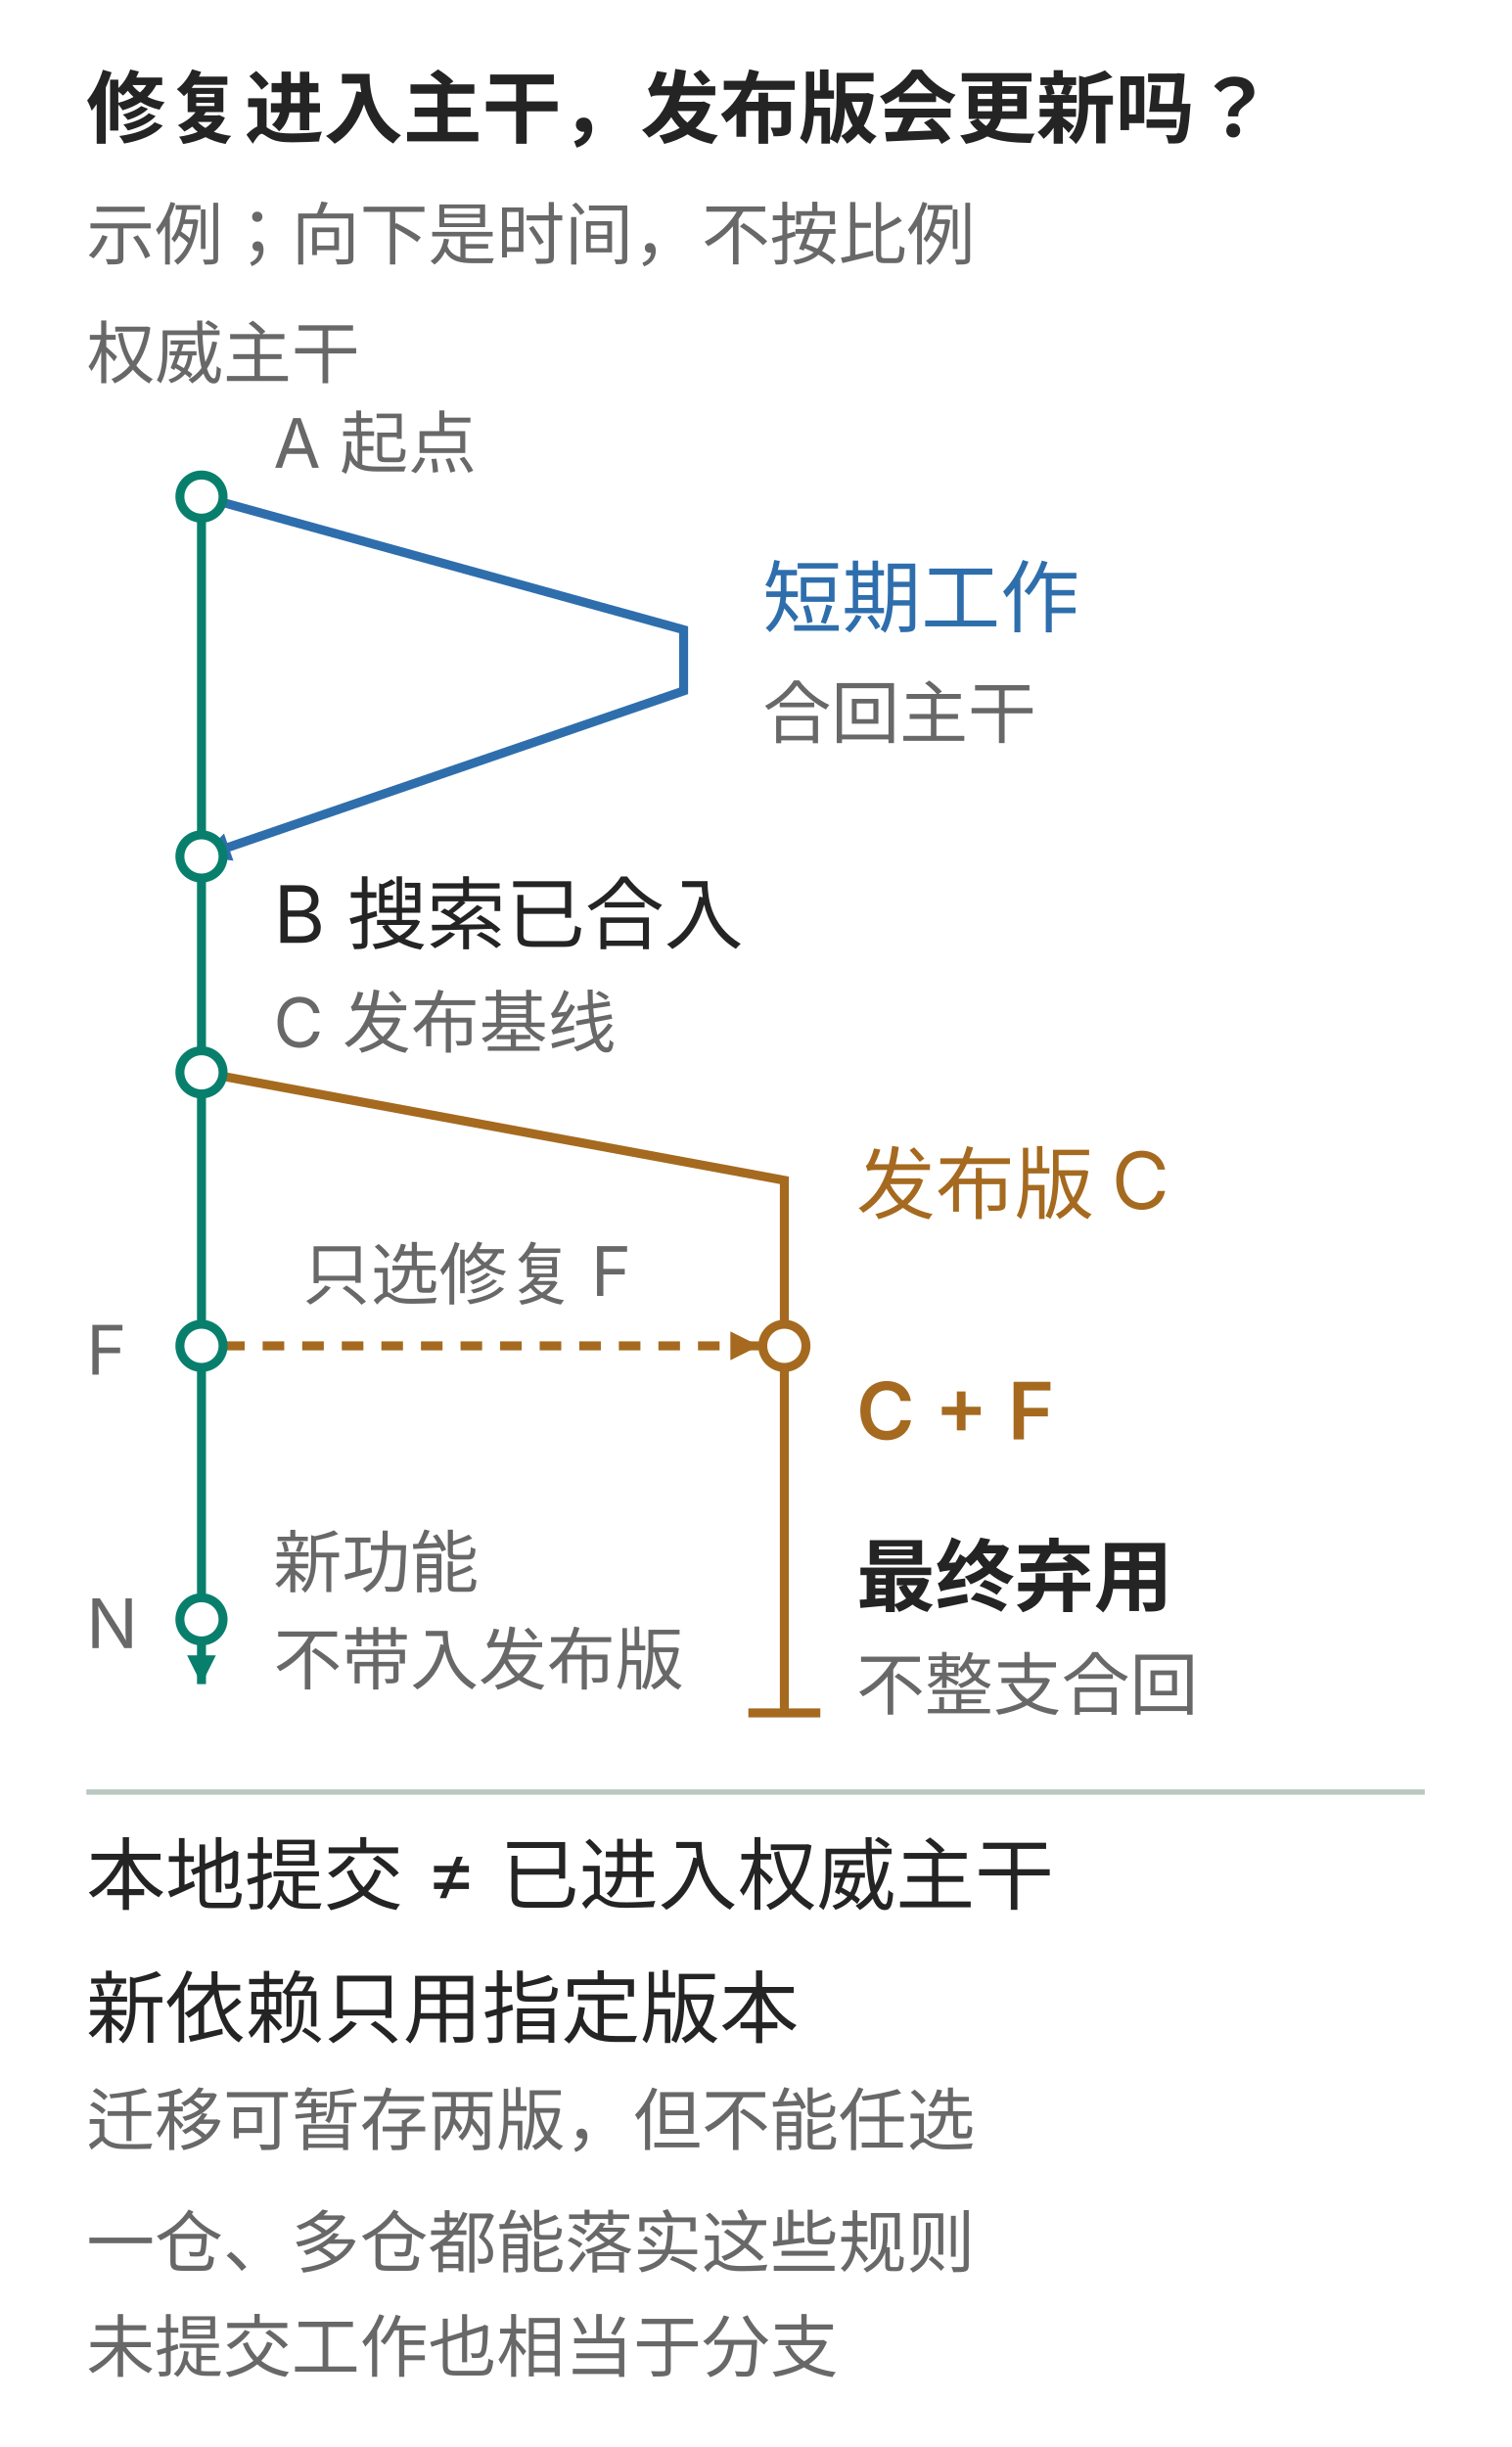
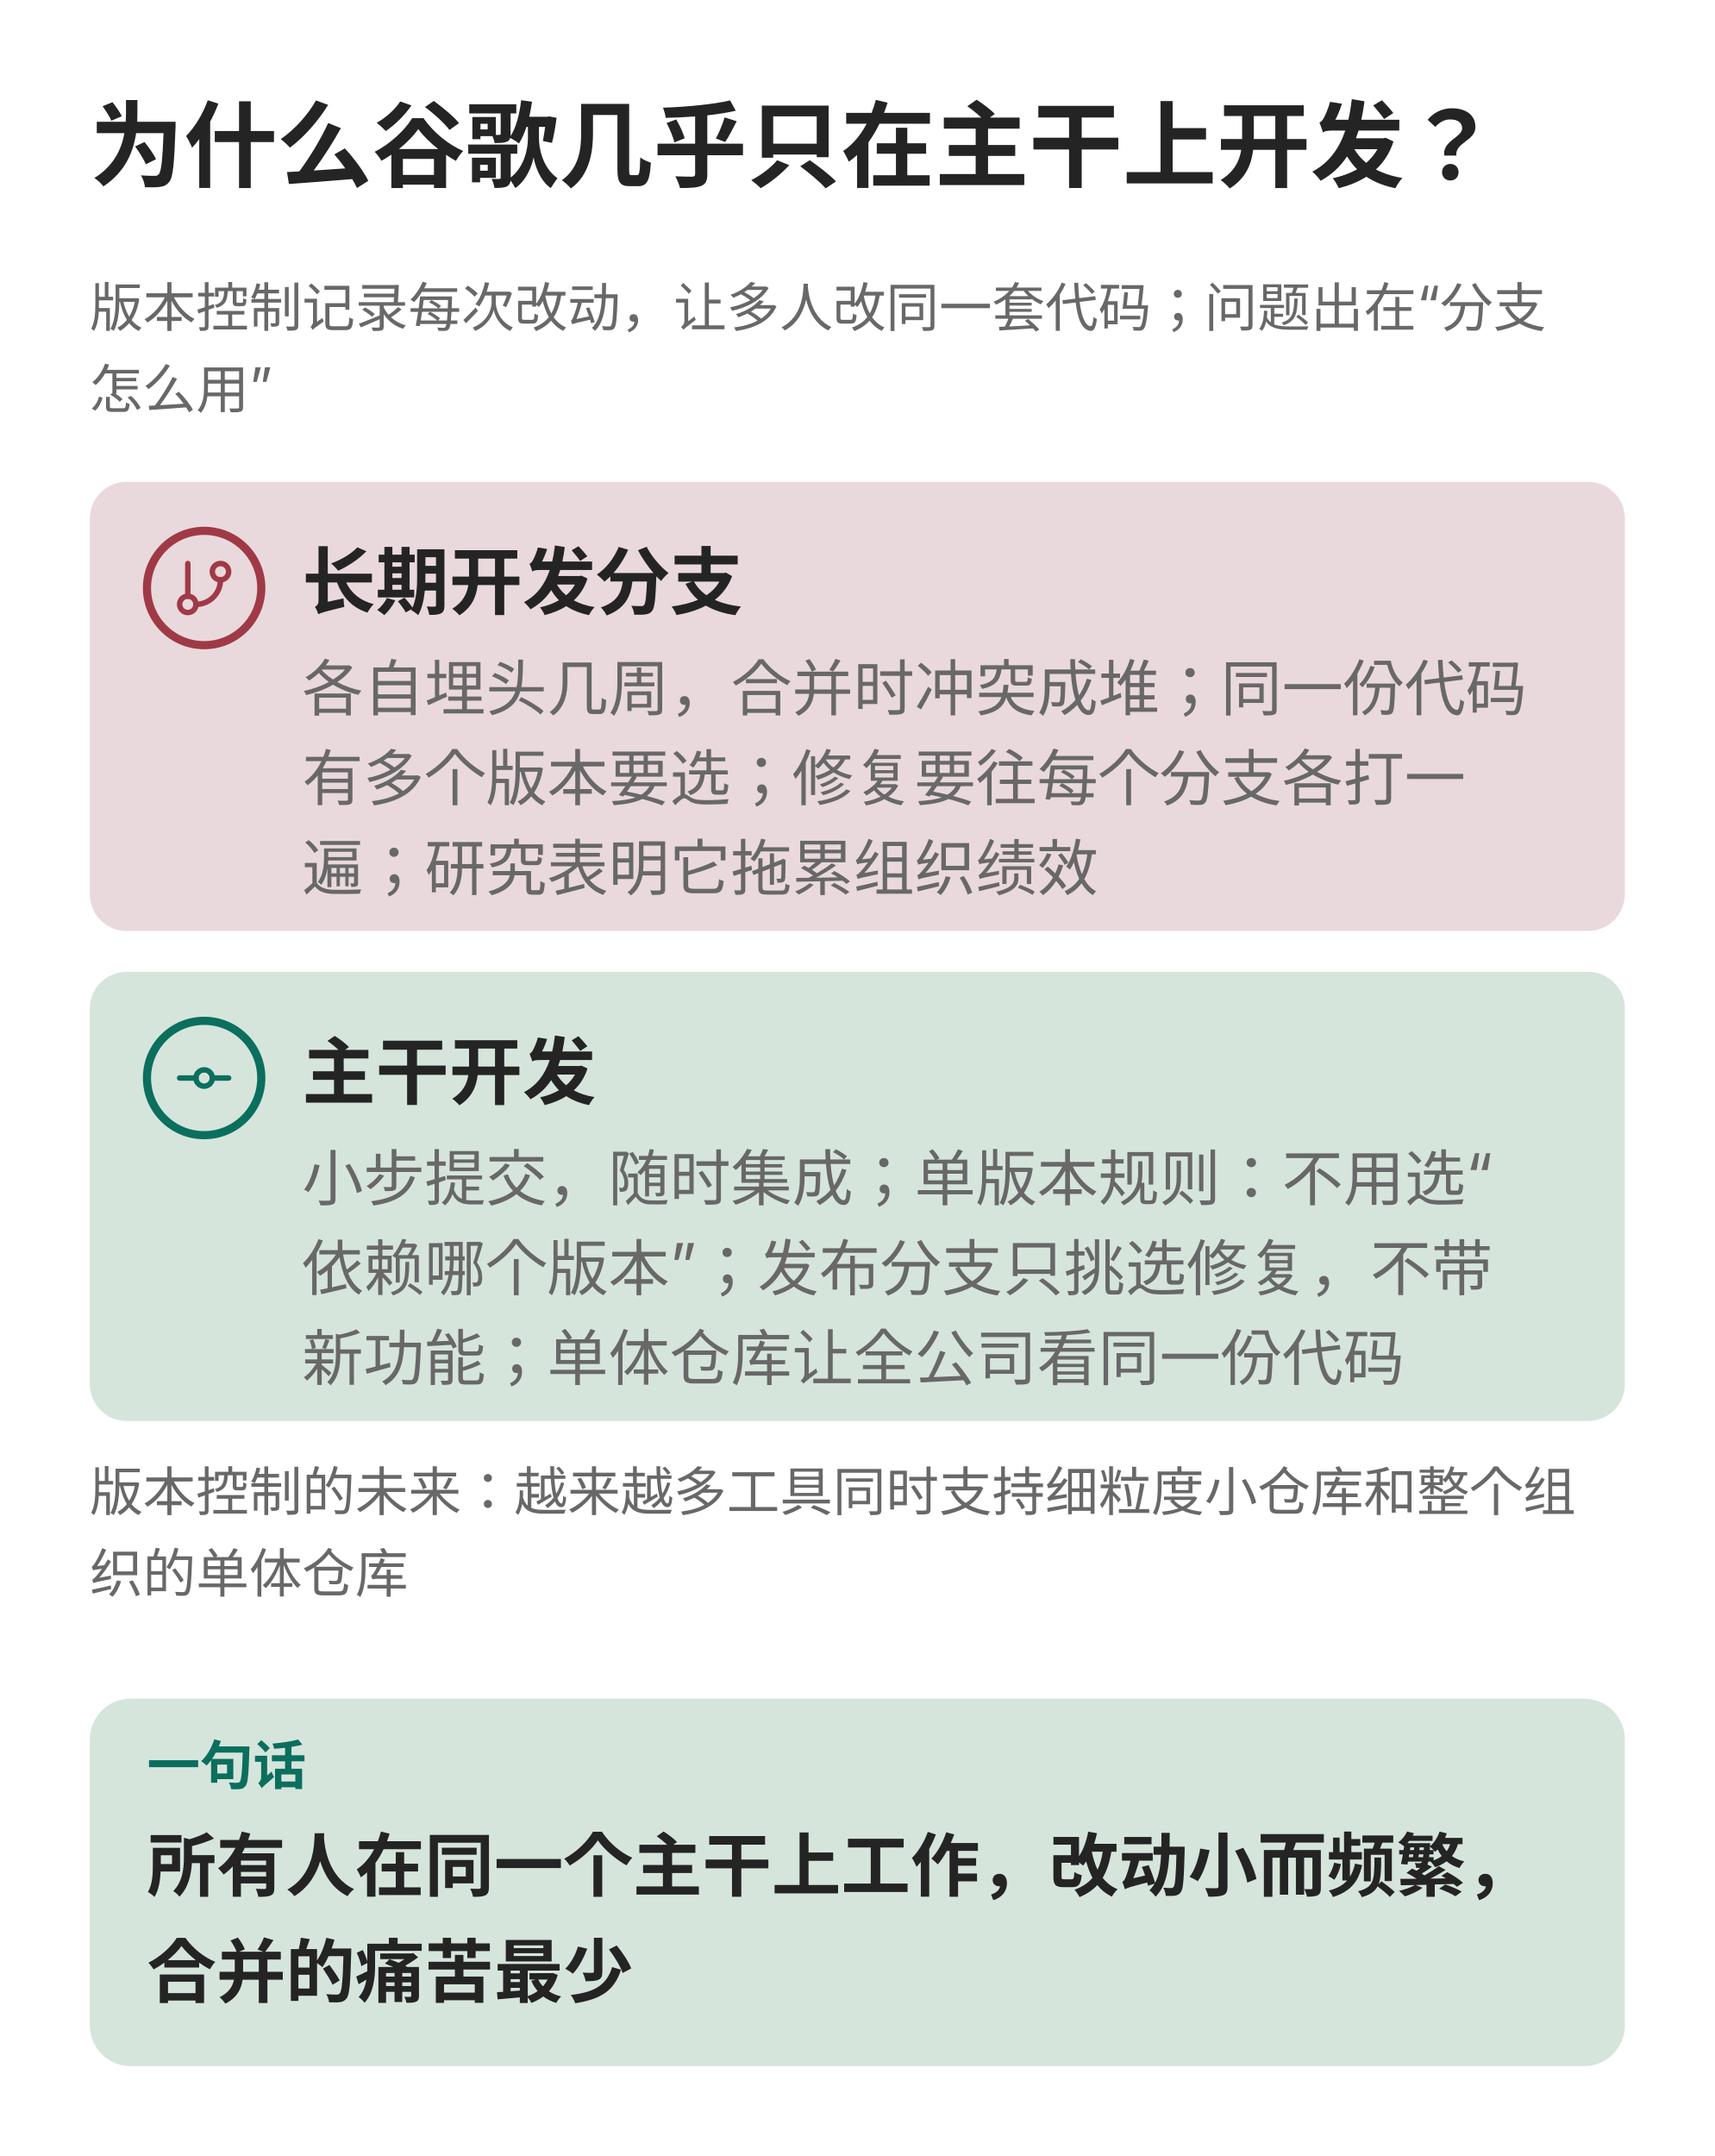
- <svg xmlns="http://www.w3.org/2000/svg" class="chapter-svg cg-ch16" data-layout="mobile" role="img" aria-labelledby="ch16m-title ch16m-desc" viewBox="0 0 420 680" width="420" height="680">
+ <svg xmlns="http://www.w3.org/2000/svg" width="420" height="528" viewBox="0 0 420 528" class="chapter-svg cg-ch16" data-layout="mobile" role="img" aria-labelledby="ch16m-title ch16m-desc">
  <style>
- .cg-ch16[data-layout="mobile"] text {font-family:-apple-system,BlinkMacSystemFont,'Segoe UI','PingFang SC','Microsoft YaHei',sans-serif;font-size:22px;font-weight:400;letter-spacing:0;fill:var(--diagram-ink,#242424)}
- .cg-ch16[data-layout="mobile"] .strong {font-weight:600}
- .cg-ch16[data-layout="mobile"] .small {font-size:19px;fill:var(--diagram-muted,#686868)}
- .cg-ch16[data-layout="mobile"] .guide {fill:none;stroke:var(--diagram-line,#b9c9c0);stroke-width:1.5}
- .cg-ch16[data-layout="mobile"] .primary {fill:var(--diagram-primary-soft,#e5f4ee);stroke:var(--diagram-primary,#087f6d);stroke-width:1.5}
- .cg-ch16[data-layout="mobile"] .primary-ink {fill:var(--diagram-primary,#087f6d)}
- .cg-ch16[data-layout="mobile"] .primary-line {fill:none;stroke:var(--diagram-primary,#087f6d);stroke-width:2.5}
- .cg-ch16[data-layout="mobile"] .secondary {fill:var(--diagram-secondary-soft,#eaf1fa);stroke:var(--diagram-secondary,#2f6eac);stroke-width:1.5}
- .cg-ch16[data-layout="mobile"] .secondary-ink {fill:var(--diagram-secondary,#2f6eac)}
- .cg-ch16[data-layout="mobile"] .secondary-line {fill:none;stroke:var(--diagram-secondary,#2f6eac);stroke-width:2.5}
- .cg-ch16[data-layout="mobile"] .warm {fill:var(--diagram-warm-soft,#fff3dc);stroke:var(--diagram-warm,#a56a1f);stroke-width:1.5}
- .cg-ch16[data-layout="mobile"] .warm-ink {fill:var(--diagram-warm,#a56a1f)}
- .cg-ch16[data-layout="mobile"] .warm-line {fill:none;stroke:var(--diagram-warm,#a56a1f);stroke-width:2.5}
- .cg-ch16[data-layout="mobile"] .danger {fill:var(--diagram-danger-soft,#faecee);stroke:var(--diagram-danger,#b54750);stroke-width:1.5}
- .cg-ch16[data-layout="mobile"] .danger-ink {fill:var(--diagram-danger,#b54750)}
- .cg-ch16[data-layout="mobile"] .danger-line {fill:none;stroke:var(--diagram-danger,#b54750);stroke-width:2.5}
- </style>
+     .cg-ch16[data-layout="mobile"] text {font-family:-apple-system,BlinkMacSystemFont,'Segoe UI','PingFang SC','Microsoft YaHei',sans-serif;fill:var(--diagram-ink,#242424)}
+     .cg-ch16[data-layout="mobile"] .headline {font-size:30px;font-weight:600}
+     .cg-ch16[data-layout="mobile"] .headline-m {font-size:23px;font-weight:600}
+     .cg-ch16[data-layout="mobile"] .story-headline {font-size:26px;font-weight:600}
+     .cg-ch16[data-layout="mobile"] .story-headline-m {font-size:21px;font-weight:600}
+     .cg-ch16[data-layout="mobile"] .h22 {font-size:22px;font-weight:600}
+     .cg-ch16[data-layout="mobile"] .h20 {font-size:20px;font-weight:600}
+     .cg-ch16[data-layout="mobile"] .h19 {font-size:19px;font-weight:600}
+     .cg-ch16[data-layout="mobile"] .h18 {font-size:18px;font-weight:600}
+     .cg-ch16[data-layout="mobile"] .h16 {font-size:16px;font-weight:600}
+     .cg-ch16[data-layout="mobile"] .t15 {font-size:15px}
+     .cg-ch16[data-layout="mobile"] .t14 {font-size:14px}
+     .cg-ch16[data-layout="mobile"] .c15 {font-size:15px;fill:var(--diagram-muted,#686868)}
+     .cg-ch16[data-layout="mobile"] .c14 {font-size:14px;fill:var(--diagram-muted,#686868)}
+     .cg-ch16[data-layout="mobile"] .c13 {font-size:13px;fill:var(--diagram-muted,#686868)}
+     .cg-ch16[data-layout="mobile"] .tag {font-size:13px;font-weight:600;fill:var(--diagram-primary,#0b6f5d)}
+     .cg-ch16[data-layout="mobile"] .act {font-size:12px;font-weight:600;letter-spacing:1px}
+     .cg-ch16[data-layout="mobile"] .answer {font-size:21px;font-weight:600}
+     .cg-ch16[data-layout="mobile"] .answer-m {font-size:17px;font-weight:600}
+     .cg-ch16[data-layout="mobile"] .emph {font-size:20px;font-weight:600}
+     .cg-ch16[data-layout="mobile"] .emph-m {font-size:18px;font-weight:600}
+   </style>
+   <rect x="0" y="0" width="420" height="528" fill="var(--diagram-bg,#fff)" />
  <defs>
-     <marker id="ch16m-primary-arrow" viewBox="0 0 10 10" refX="9" refY="5" markerWidth="10" markerHeight="10" orient="auto" markerUnits="userSpaceOnUse">
-       <path d="M1 1L9 5L1 9Z" fill="var(--diagram-primary,#087f6d)" />
-     </marker>
-     <marker id="ch16m-secondary-arrow" viewBox="0 0 10 10" refX="9" refY="5" markerWidth="10" markerHeight="10" orient="auto" markerUnits="userSpaceOnUse">
-       <path d="M1 1L9 5L1 9Z" fill="var(--diagram-secondary,#2f6eac)" />
-     </marker>
-     <marker id="ch16m-warm-arrow" viewBox="0 0 10 10" refX="9" refY="5" markerWidth="10" markerHeight="10" orient="auto" markerUnits="userSpaceOnUse">
-       <path d="M1 1L9 5L1 9Z" fill="var(--diagram-warm,#a56a1f)" />
-     </marker>
-     <marker id="ch16m-danger-arrow" viewBox="0 0 10 10" refX="9" refY="5" markerWidth="10" markerHeight="10" orient="auto" markerUnits="userSpaceOnUse">
-       <path d="M1 1L9 5L1 9Z" fill="var(--diagram-danger,#b54750)" />
+     <marker id="ch16m-arrow" viewBox="0 0 10 10" refX="9" refY="5" markerWidth="9" markerHeight="9" orient="auto" markerUnits="userSpaceOnUse">
+       <path d="M1 1L9 5L1 9Z" fill="var(--diagram-line,#aebbad)" />
    </marker>
  </defs>
-   <rect width="420" height="680" fill="var(--diagram-bg,#fff)" />
-   <text x="24" y="38" class="strong" text-anchor="start">修复进入主干，发布版会更新吗？</text>
-   <text x="24" y="72" class="small" text-anchor="start">示例；向下是时间，不按比例</text>
-   <text x="24" y="105" class="small" text-anchor="start">权威主干</text>
-   <path d="M56 138V468" class="primary-line" data-connector="true" marker-end="url(#ch16m-primary-arrow)" />
-   <path d="M56 138L190 175V192L56 238" class="secondary-line" data-connector="true" marker-end="url(#ch16m-secondary-arrow)" />
-   <path d="M56 298L218 328V476" class="warm-line" data-connector="true" />
-   <path d="M62 374H211" class="warm-line" data-connector="true" marker-end="url(#ch16m-warm-arrow)" stroke-dasharray="6 5" />
-   <path d="M208 476H228" class="warm-line" data-connector="true" />
-   <circle cx="56" cy="138" r="6" fill="var(--diagram-bg,#fff)" stroke="var(--diagram-primary,#087f6d)" stroke-width="2.5" />
-   <circle cx="56" cy="238" r="6" fill="var(--diagram-bg,#fff)" stroke="var(--diagram-primary,#087f6d)" stroke-width="2.5" />
-   <circle cx="56" cy="298" r="6" fill="var(--diagram-bg,#fff)" stroke="var(--diagram-primary,#087f6d)" stroke-width="2.5" />
-   <circle cx="56" cy="374" r="6" fill="var(--diagram-bg,#fff)" stroke="var(--diagram-primary,#087f6d)" stroke-width="2.5" />
-   <circle cx="56" cy="450" r="6" fill="var(--diagram-bg,#fff)" stroke="var(--diagram-primary,#087f6d)" stroke-width="2.5" />
-   <circle cx="218" cy="374" r="6" fill="var(--diagram-bg,#fff)" stroke="var(--diagram-warm,#a56a1f)" stroke-width="2.5" />
-   <text x="76" y="130" class="small" text-anchor="start">A 起点</text>
-   <text x="212" y="174" class="secondary-ink" text-anchor="start">短期工作</text>
-   <text x="212" y="205" class="small" text-anchor="start">合回主干</text>
-   <text x="76" y="262" class="" text-anchor="start">B 搜索已合入</text>
-   <text x="76" y="291" class="small" text-anchor="start">C 发布基线</text>
-   <text x="238" y="337" class="warm-ink" text-anchor="start">发布版 C</text>
-   <text x="24" y="382" class="small" text-anchor="start">F</text>
-   <text x="84" y="361" class="small" text-anchor="start">只选修复 F</text>
-   <text x="238" y="400" class="warm-ink strong" text-anchor="start">C + F</text>
-   <text x="24" y="458" class="small" text-anchor="start">N</text>
-   <text x="76" y="441" class="small" text-anchor="start">新功能</text>
-   <text x="76" y="468" class="small" text-anchor="start">不带入发布版</text>
-   <text x="238" y="446" class="strong" text-anchor="start">最终弃用</text>
-   <text x="238" y="475" class="small" text-anchor="start">不整支合回</text>
-   <path d="M24 498L396 498" class="guide" />
-   <text x="24" y="529" class="" text-anchor="start">本地提交 ≠ 已进入权威主干</text>
-   <text x="24" y="566" class="" text-anchor="start">新依赖只用指定版本</text>
-   <text x="24" y="596" class="small" text-anchor="start">迁移可暂存两版，但不能任选</text>
-   <text x="24" y="630" class="small" text-anchor="start">一仓、多仓都能落实这些规则</text>
-   <text x="24" y="659" class="small" text-anchor="start">未提交工作也相当于分支</text>
+   <text x="22.0" y="44.0" class="headline-m" text-anchor="start">为什么谷歌几乎只在主干上开发？</text>
+   <text x="22.0" y="80.0" class="c13" text-anchor="start">版本控制记录每次改动，让多人改同一套代码；问题出在“分支</text>
+   <text x="22.0" y="100.0" class="c13" text-anchor="start">怎么用”</text>
+   <rect x="22.0" y="118.0" width="376.0" height="110.0" rx="9" fill="var(--diagram-danger-soft,#ead9dc)" />
+   <circle cx="50.0" cy="144.0" r="14" fill="var(--diagram-danger-soft,#ead9dc)" stroke="var(--diagram-danger,#a03946)" stroke-width="2" />
+   <g transform="translate(42.0,136.0) scale(0.667)" fill="none" stroke="var(--diagram-danger,#a03946)" stroke-width="2" stroke-linecap="round" stroke-linejoin="round">
+     <line x1="6" x2="6" y1="3" y2="15" />
+     <circle cx="18" cy="6" r="3" />
+     <circle cx="6" cy="18" r="3" />
+     <path d="M18 9a9 9 0 0 1-9 9" />
+   </g>
+   <text x="74.0" y="149.0" class="h18" text-anchor="start">长期开发分支</text>
+   <text x="74.0" y="174.0" class="c15" text-anchor="start">各自埋头几周，合并时冲突成堆；同一份代码</text>
+   <text x="74.0" y="196.0" class="c15" text-anchor="start">有多个版本要选；修复要往每个分支各打一</text>
+   <text x="74.0" y="218.0" class="c15" text-anchor="start">遍；研究表明它拖累组织绩效</text>
+   <rect x="22.0" y="238.0" width="376.0" height="110.0" rx="9" fill="var(--diagram-primary-soft,#d6e5dc)" />
+   <circle cx="50.0" cy="264.0" r="14" fill="var(--diagram-primary-soft,#d6e5dc)" stroke="var(--diagram-primary,#0b6f5d)" stroke-width="2" />
+   <g transform="translate(42.0,256.0) scale(0.667)" fill="none" stroke="var(--diagram-primary,#0b6f5d)" stroke-width="2" stroke-linecap="round" stroke-linejoin="round">
+     <circle cx="12" cy="12" r="3" />
+     <line x1="3" x2="9" y1="12" y2="12" />
+     <line x1="15" x2="21" y1="12" y2="12" />
+   </g>
+   <text x="74.0" y="269.0" class="h18" text-anchor="start">主干开发</text>
+   <text x="74.0" y="294.0" class="c15" text-anchor="start">小步提交，随时集成；单版本规则：不用选“</text>
+   <text x="74.0" y="316.0" class="c15" text-anchor="start">依赖哪个版本”；发布分支只挑选修复，不带</text>
+   <text x="74.0" y="338.0" class="c15" text-anchor="start">新功能；单体仓库让全公司看同一份代码</text>
+   <text x="22.0" y="370.0" class="c13" text-anchor="start">版本控制的未来：越来越多工具同时支持细粒度小仓库和整个组</text>
+   <text x="22.0" y="390.0" class="c13" text-anchor="start">织的单体仓库</text>
+   <rect x="22.0" y="416.0" width="376.0" height="90.0" rx="10" fill="var(--diagram-primary-soft,#d6e5dc)" />
+   <text x="36.0" y="437.0" class="tag" text-anchor="start">一句话</text>
+   <text x="36.0" y="463.0" class="answer-m" text-anchor="start">所有人在同一个主干上工作，改动小而频繁，</text>
+   <text x="36.0" y="489.0" class="answer-m" text-anchor="start">合并的痛苦最少</text>
</svg>
